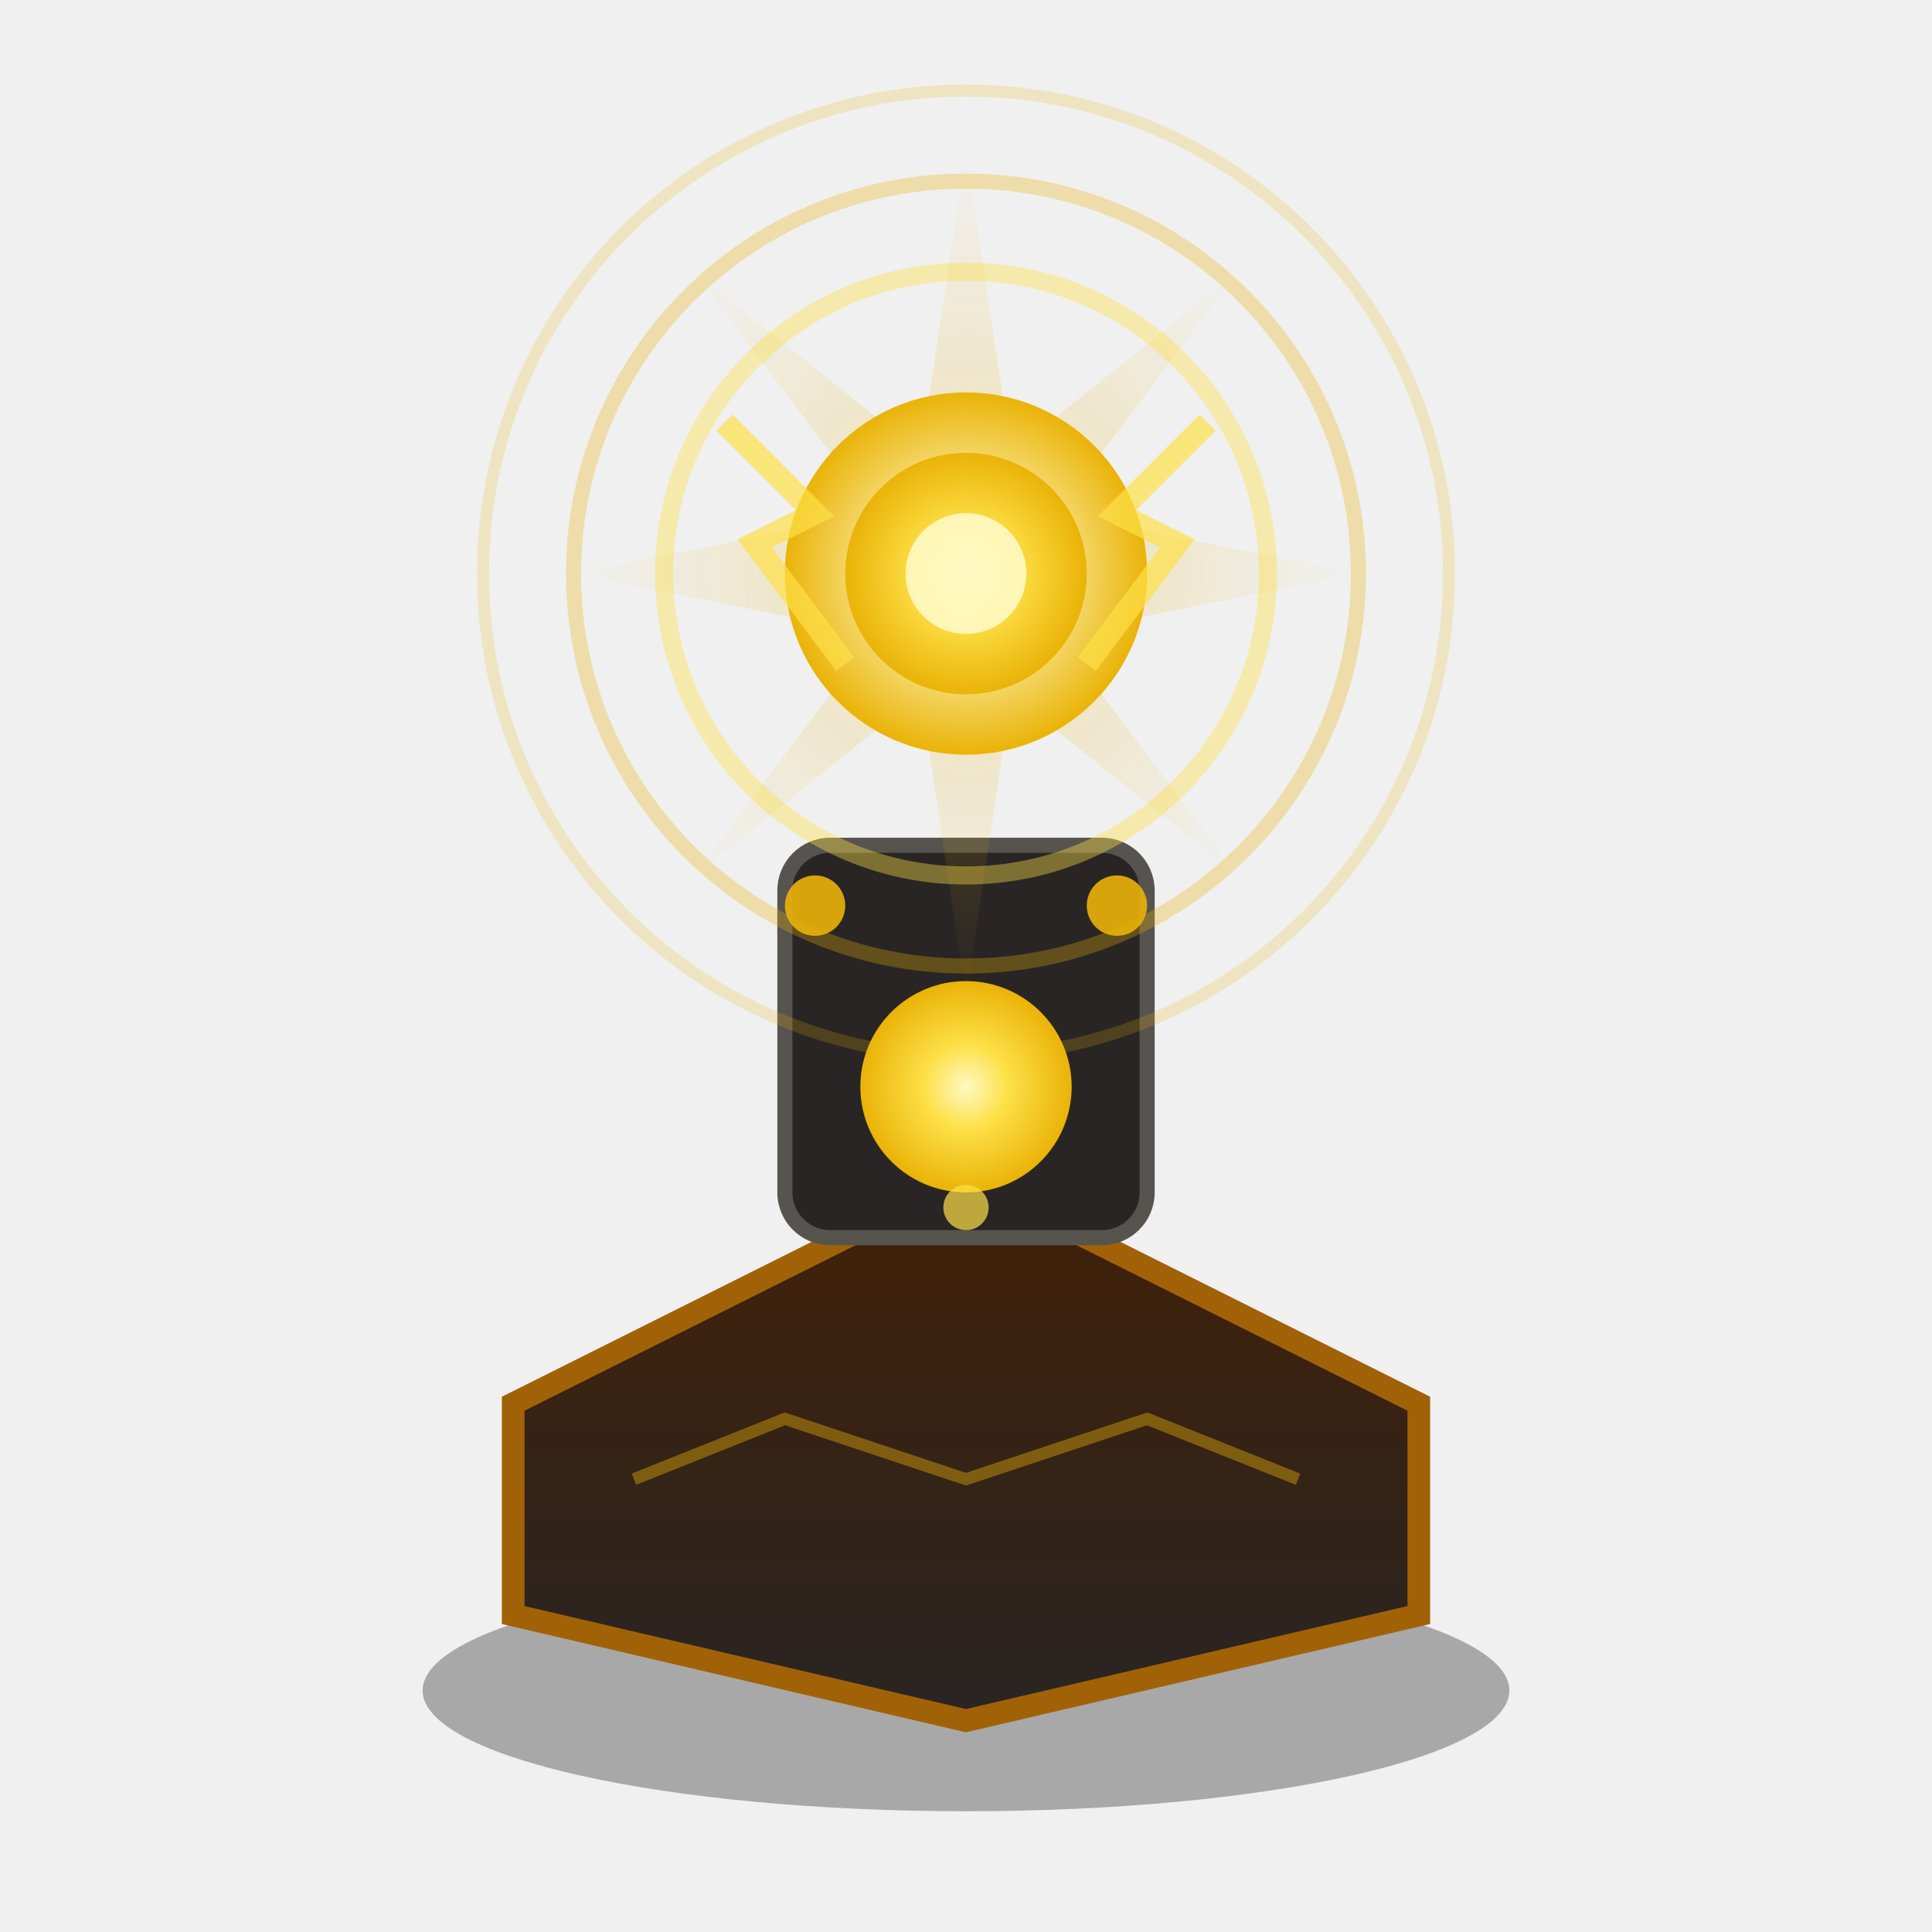
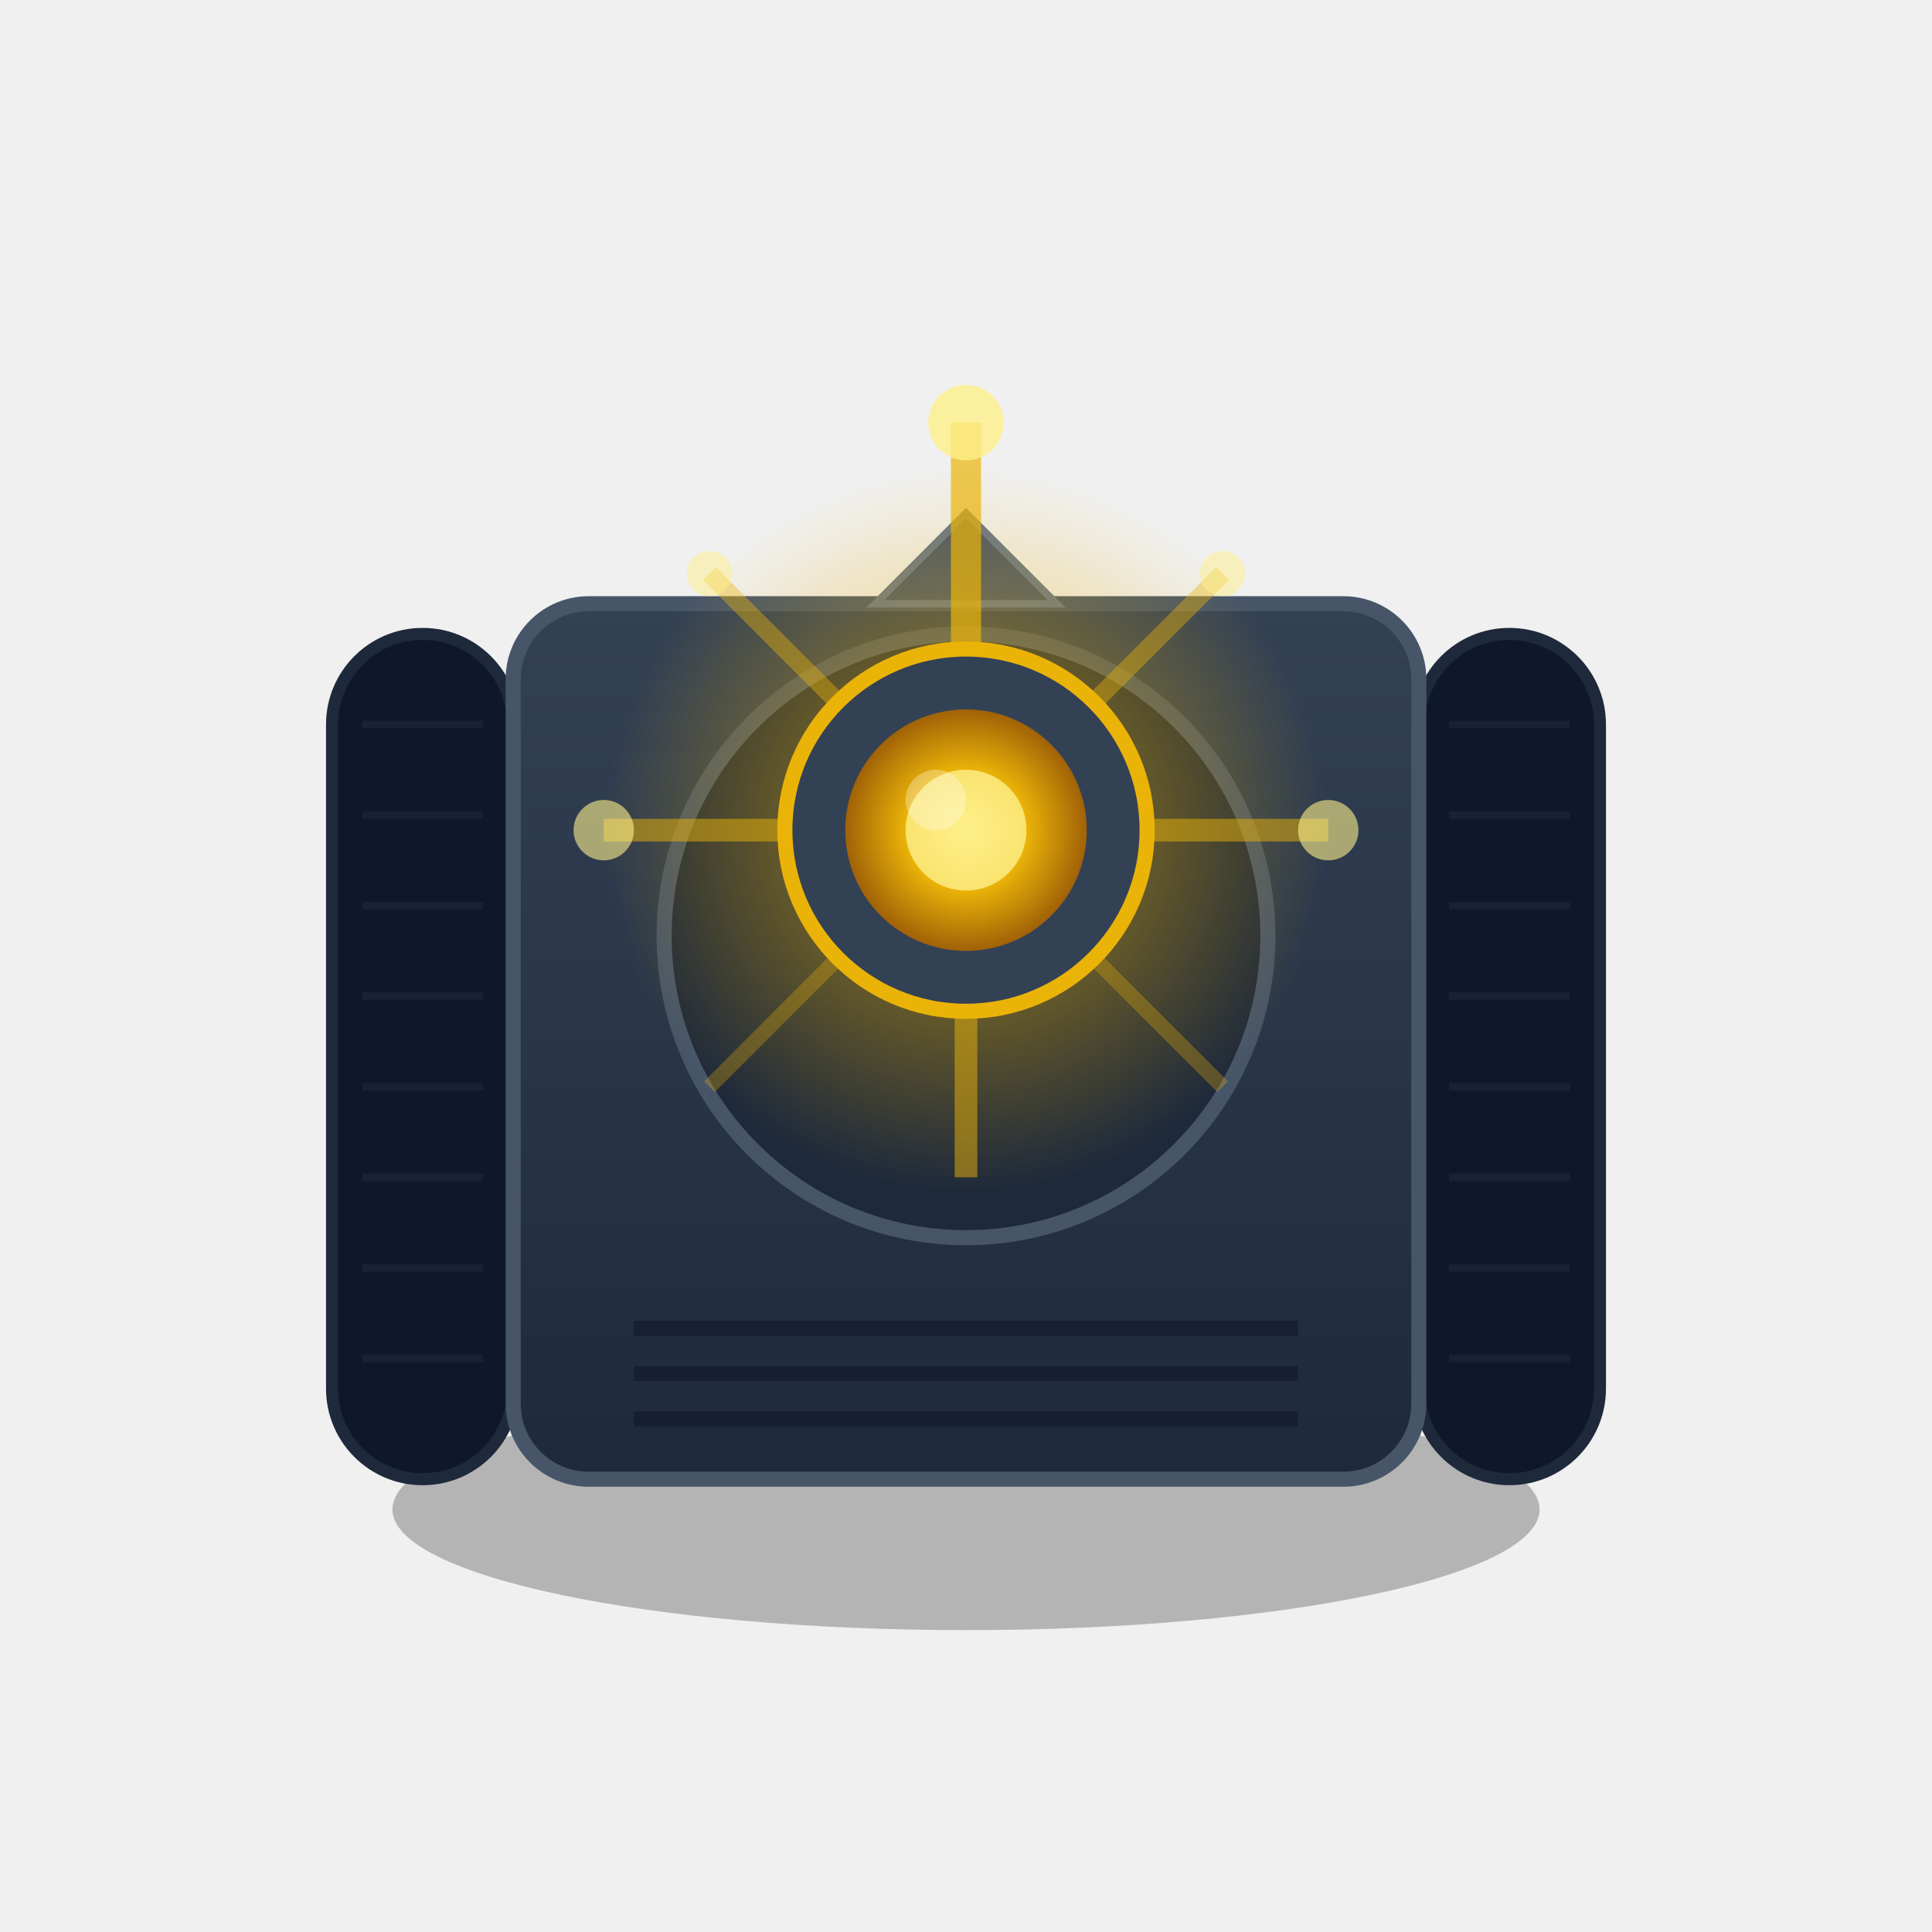
<svg xmlns="http://www.w3.org/2000/svg" viewBox="0 0 128 128">
  <defs>
-     <radialGradient id="nov-core" cx="50%" cy="50%" r="50%">
-       <stop offset="0%" stop-color="#fef9c3" />
-       <stop offset="40%" stop-color="#fde047" />
-       <stop offset="100%" stop-color="#eab308" />
+     <linearGradient id="nov-hull" x1="0" y1="0" x2="0" y2="1">
+       <stop offset="0%" stop-color="#334155" />
+       <stop offset="100%" stop-color="#1e293b" />
+     </linearGradient>
+     <radialGradient id="nov-orb" cx="50%" cy="50%" r="50%">
+       <stop offset="0%" stop-color="#fef08a" />
+       <stop offset="50%" stop-color="#eab308" />
+       <stop offset="100%" stop-color="#a16207" />
    </radialGradient>
-     <radialGradient id="nov-flash" cx="50%" cy="50%" r="50%">
-       <stop offset="0%" stop-color="#fef9c3" stop-opacity="0.8" />
-       <stop offset="50%" stop-color="#eab308" stop-opacity="0.3" />
+     <radialGradient id="nov-glow" cx="50%" cy="50%" r="50%">
+       <stop offset="0%" stop-color="#eab308" stop-opacity="0.7" />
      <stop offset="100%" stop-color="#eab308" stop-opacity="0" />
    </radialGradient>
-     <linearGradient id="nov-base" x1="0" y1="0" x2="0" y2="1">
-       <stop offset="0%" stop-color="#422006" />
-       <stop offset="100%" stop-color="#292524" />
-     </linearGradient>
-     <radialGradient id="nov-orb" cx="50%" cy="50%" r="50%">
-       <stop offset="0%" stop-color="#fff" />
-       <stop offset="30%" stop-color="#fef9c3" />
-       <stop offset="100%" stop-color="#eab308" />
-     </radialGradient>
  </defs>
-   <ellipse cx="64" cy="112" rx="36" ry="8" fill="#000" opacity="0.3" />
-   <polygon points="64,78 94,93 94,107 64,114 34,107 34,93" fill="url(#nov-base)" stroke="#a16207" stroke-width="1.5" />
-   <path d="M42,98 L52,94 L64,98 L76,94 L86,98" stroke="#eab308" stroke-width="0.8" fill="none" opacity="0.4" />
-   <rect x="52" y="56" width="24" height="26" rx="3" fill="#292524" stroke="#57534e" stroke-width="1" />
-   <circle cx="64" cy="38" r="32" fill="none" stroke="#eab308" stroke-width="0.8" opacity="0.2" />
-   <circle cx="64" cy="38" r="26" fill="none" stroke="#eab308" stroke-width="1" opacity="0.3" />
-   <circle cx="64" cy="38" r="20" fill="none" stroke="#fde047" stroke-width="1.2" opacity="0.4" />
-   <polygon points="64,10 67,30 82,18 70,34 90,38 70,42 82,58 67,46 64,66 61,46 46,58 58,42 38,38 58,34 46,18 61,30" fill="url(#nov-flash)" opacity="0.5" />
-   <circle cx="64" cy="38" r="12" fill="url(#nov-orb)" />
-   <circle cx="64" cy="38" r="8" fill="url(#nov-core)" />
-   <path d="M48,28 L54,34 L50,36 L56,44" stroke="#fde047" stroke-width="1.5" fill="none" opacity="0.7" />
-   <path d="M80,28 L74,34 L78,36 L72,44" stroke="#fde047" stroke-width="1.5" fill="none" opacity="0.7" />
-   <circle cx="64" cy="38" r="4" fill="#fef9c3" opacity="0.9" />
-   <circle cx="64" cy="72" r="7" fill="url(#nov-core)" />
-   <circle cx="54" cy="60" r="2" fill="#eab308" opacity="0.9" />
-   <circle cx="74" cy="60" r="2" fill="#eab308" opacity="0.9" />
-   <circle cx="64" cy="80" r="1.5" fill="#fde047" opacity="0.7" />
+   <ellipse cx="64" cy="100" rx="38" ry="8" fill="#000" opacity="0.25" />
+   <rect x="22" y="42" width="12" height="56" rx="6" fill="#0f172a" stroke="#1e293b" stroke-width="0.8" />
+   <line x1="24" y1="48" x2="32" y2="48" stroke="#1e293b" stroke-width="0.5" opacity="0.6" />
+   <line x1="24" y1="54" x2="32" y2="54" stroke="#1e293b" stroke-width="0.5" opacity="0.6" />
+   <line x1="24" y1="60" x2="32" y2="60" stroke="#1e293b" stroke-width="0.5" opacity="0.6" />
+   <line x1="24" y1="66" x2="32" y2="66" stroke="#1e293b" stroke-width="0.5" opacity="0.6" />
+   <line x1="24" y1="72" x2="32" y2="72" stroke="#1e293b" stroke-width="0.5" opacity="0.6" />
+   <line x1="24" y1="78" x2="32" y2="78" stroke="#1e293b" stroke-width="0.5" opacity="0.6" />
+   <line x1="24" y1="84" x2="32" y2="84" stroke="#1e293b" stroke-width="0.5" opacity="0.6" />
+   <line x1="24" y1="90" x2="32" y2="90" stroke="#1e293b" stroke-width="0.5" opacity="0.6" />
+   <rect x="94" y="42" width="12" height="56" rx="6" fill="#0f172a" stroke="#1e293b" stroke-width="0.8" />
+   <line x1="96" y1="48" x2="104" y2="48" stroke="#1e293b" stroke-width="0.5" opacity="0.6" />
+   <line x1="96" y1="54" x2="104" y2="54" stroke="#1e293b" stroke-width="0.5" opacity="0.6" />
+   <line x1="96" y1="60" x2="104" y2="60" stroke="#1e293b" stroke-width="0.5" opacity="0.6" />
+   <line x1="96" y1="66" x2="104" y2="66" stroke="#1e293b" stroke-width="0.5" opacity="0.6" />
+   <line x1="96" y1="72" x2="104" y2="72" stroke="#1e293b" stroke-width="0.5" opacity="0.6" />
+   <line x1="96" y1="78" x2="104" y2="78" stroke="#1e293b" stroke-width="0.5" opacity="0.6" />
+   <line x1="96" y1="84" x2="104" y2="84" stroke="#1e293b" stroke-width="0.5" opacity="0.6" />
+   <line x1="96" y1="90" x2="104" y2="90" stroke="#1e293b" stroke-width="0.5" opacity="0.6" />
+   <rect x="34" y="40" width="60" height="58" rx="5" fill="url(#nov-hull)" stroke="#475569" stroke-width="1" />
+   <polygon points="58,40 64,34 70,40" fill="#475569" stroke="#64748b" stroke-width="0.5" />
+   <line x1="42" y1="88" x2="86" y2="88" stroke="#0f172a" stroke-width="1" opacity="0.6" />
+   <line x1="42" y1="91" x2="86" y2="91" stroke="#0f172a" stroke-width="1" opacity="0.6" />
+   <line x1="42" y1="94" x2="86" y2="94" stroke="#0f172a" stroke-width="1" opacity="0.6" />
+   <circle cx="64" cy="62" r="20" fill="#1e293b" stroke="#475569" stroke-width="1" />
+   <circle cx="64" cy="55" r="24" fill="url(#nov-glow)" />
+   <line x1="64" y1="55" x2="64" y2="28" stroke="#eab308" stroke-width="2" opacity="0.7" />
+   <line x1="64" y1="55" x2="64" y2="78" stroke="#eab308" stroke-width="1.5" opacity="0.5" />
+   <line x1="64" y1="55" x2="40" y2="55" stroke="#eab308" stroke-width="1.5" opacity="0.5" />
+   <line x1="64" y1="55" x2="88" y2="55" stroke="#eab308" stroke-width="1.5" opacity="0.5" />
+   <line x1="64" y1="55" x2="47" y2="38" stroke="#eab308" stroke-width="1.2" opacity="0.4" />
+   <line x1="64" y1="55" x2="81" y2="38" stroke="#eab308" stroke-width="1.2" opacity="0.4" />
+   <line x1="64" y1="55" x2="47" y2="72" stroke="#eab308" stroke-width="1" opacity="0.3" />
+   <line x1="64" y1="55" x2="81" y2="72" stroke="#eab308" stroke-width="1" opacity="0.3" />
+   <circle cx="64" cy="28" r="2.5" fill="#fef08a" opacity="0.8" />
+   <circle cx="40" cy="55" r="2" fill="#fef08a" opacity="0.6" />
+   <circle cx="88" cy="55" r="2" fill="#fef08a" opacity="0.6" />
+   <circle cx="47" cy="38" r="1.5" fill="#fef08a" opacity="0.5" />
+   <circle cx="81" cy="38" r="1.5" fill="#fef08a" opacity="0.5" />
+   <circle cx="64" cy="55" r="12" fill="#334155" stroke="#eab308" stroke-width="1" />
+   <circle cx="64" cy="55" r="8" fill="url(#nov-orb)" />
+   <circle cx="64" cy="55" r="4" fill="#fef08a" opacity="0.8" />
+   <circle cx="62" cy="53" r="2" fill="#fff" opacity="0.3" />
</svg>
